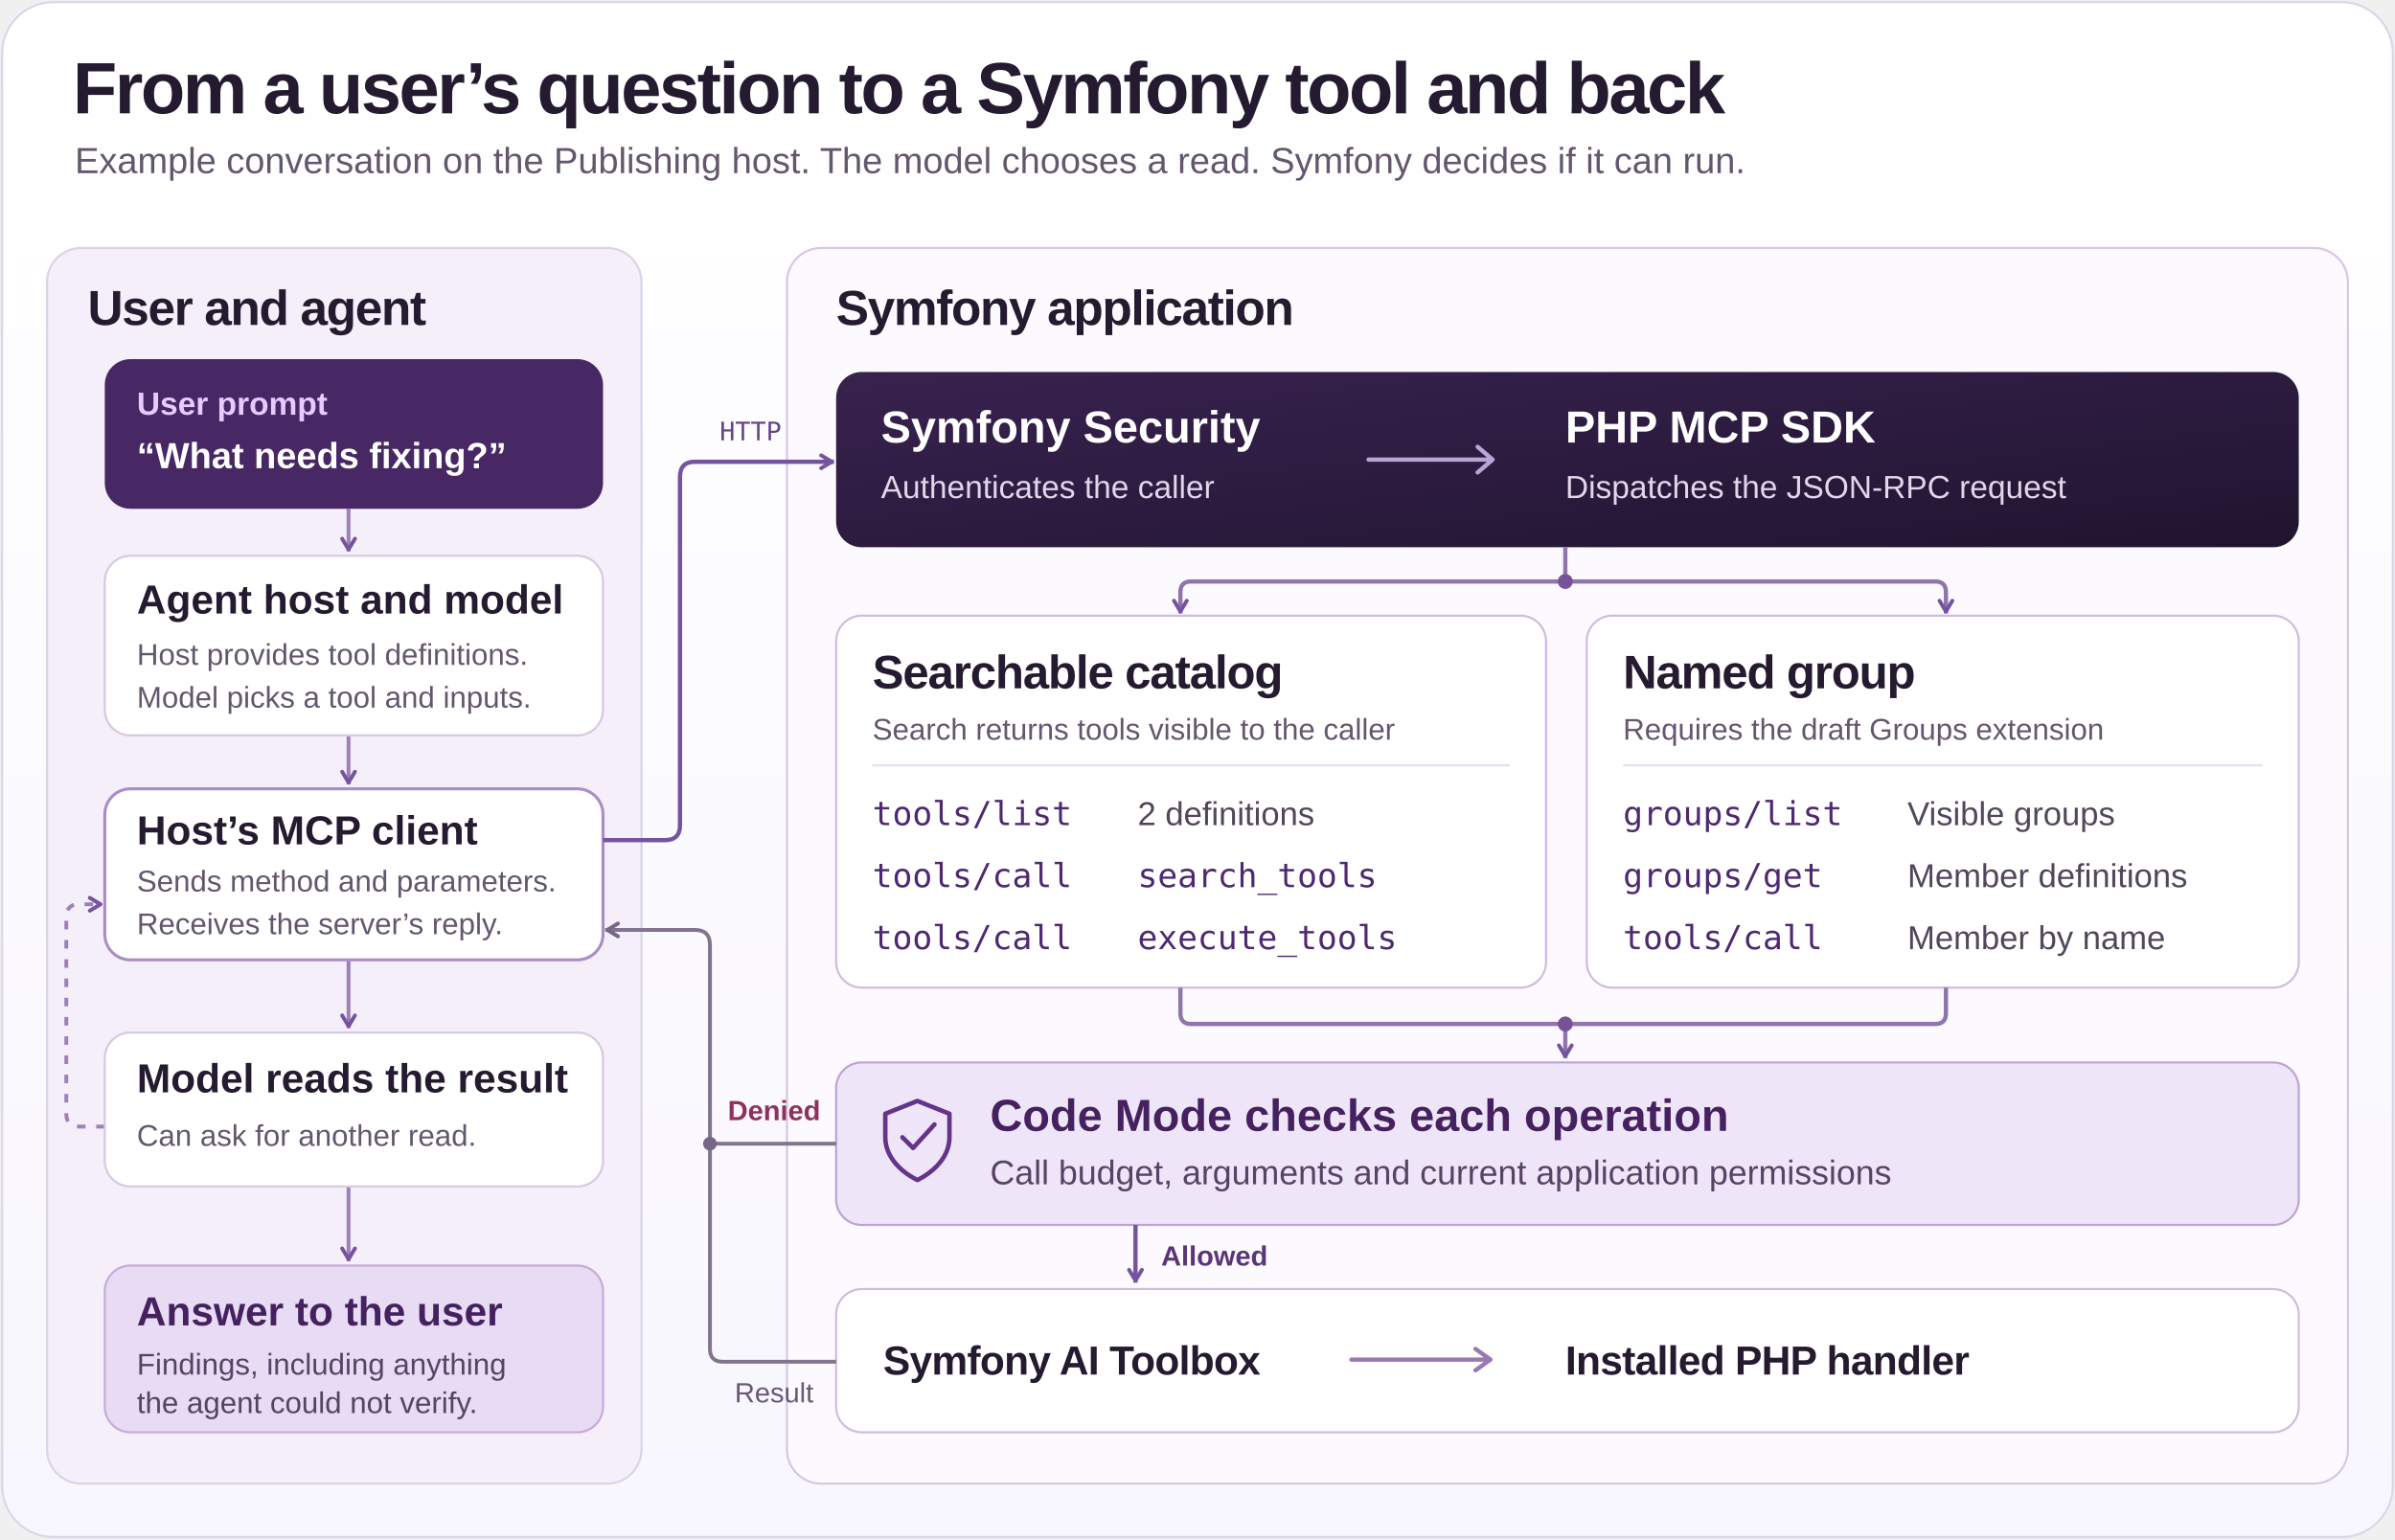
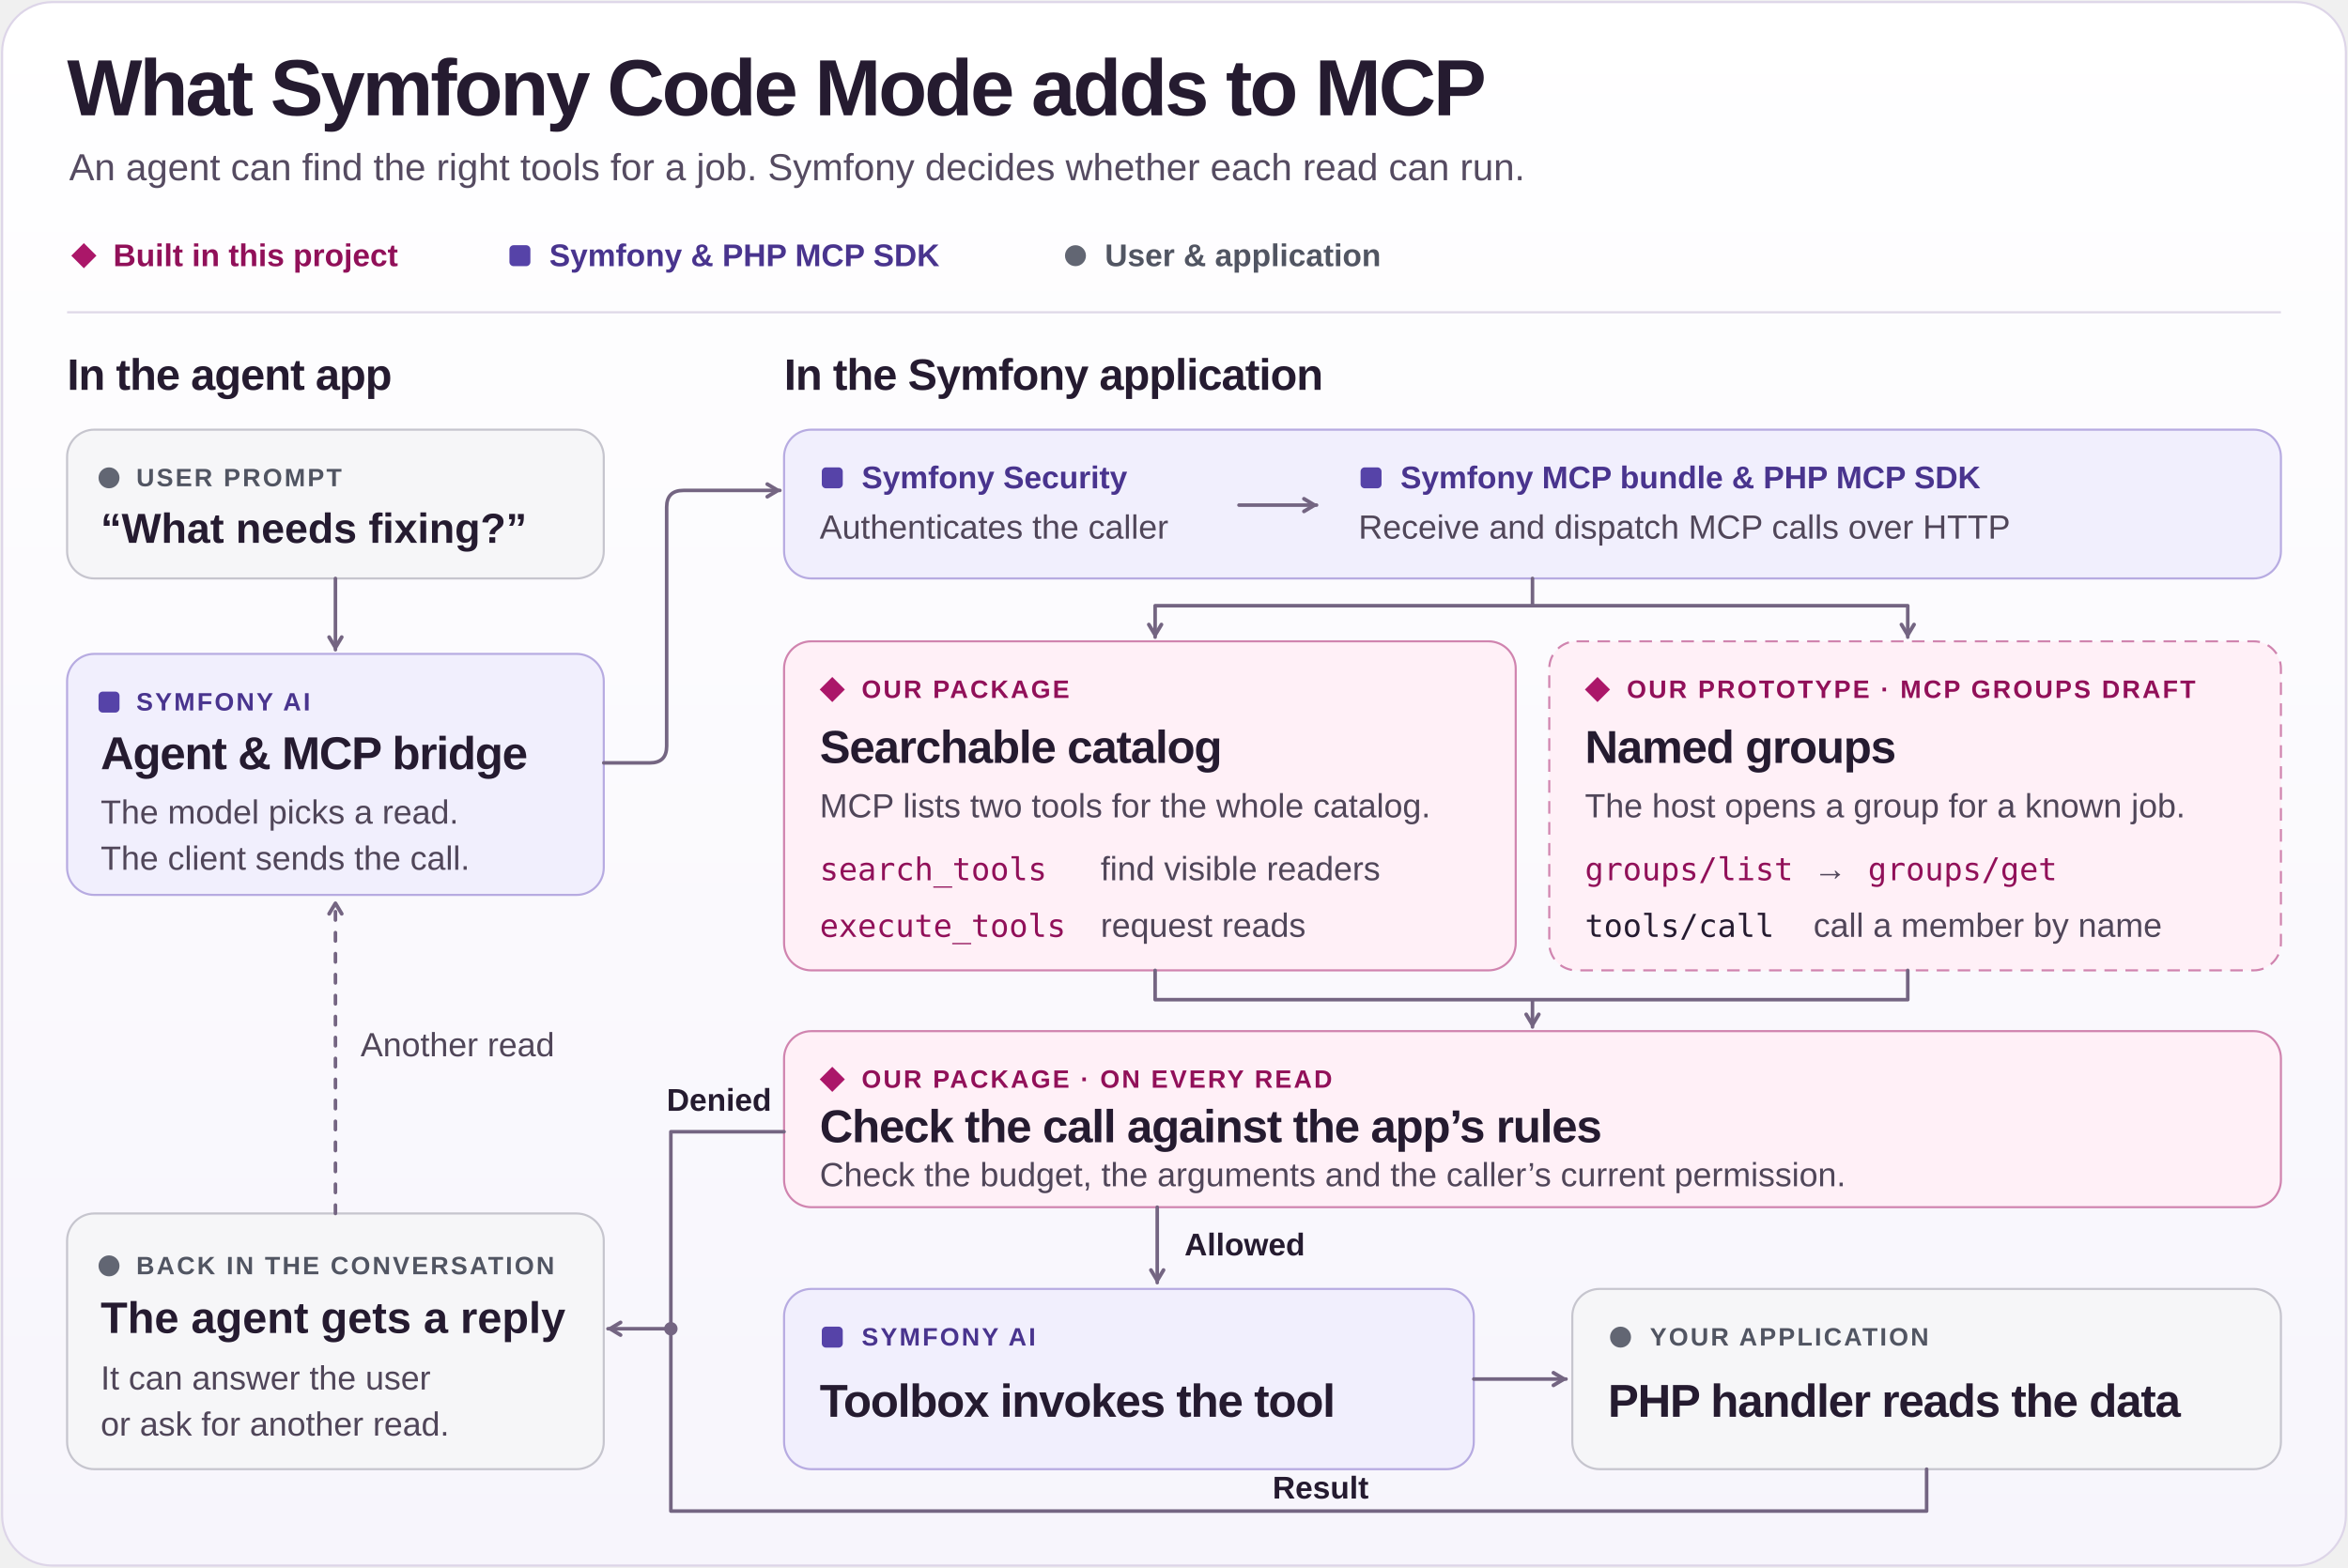
- <svg xmlns="http://www.w3.org/2000/svg" width="1120" height="720" viewBox="0 0 1120 720" role="img" aria-labelledby="title description">
+ <svg xmlns="http://www.w3.org/2000/svg" width="1120" height="748" viewBox="0 0 1120 748" role="img" aria-labelledby="title description">
  <defs>
    <linearGradient id="paper" x2="0" y2="1">
-       <stop stop-color="#ffffff" />
-       <stop offset="1" stop-color="#f8f6fe" />
+       <stop stop-color="#fff" />
+       <stop offset="1" stop-color="#f7f5fc" />
    </linearGradient>
-     <linearGradient id="ink" x2="1" y2="1">
-       <stop stop-color="#38224f" />
-       <stop offset="1" stop-color="#20142f" />
-     </linearGradient>
-     <marker id="violet-arrow" refX="7" refY="4" markerWidth="8" markerHeight="8" orient="auto" markerUnits="userSpaceOnUse">
-       <path d="M1 1l5 3-5 3" fill="none" stroke="#76539f" stroke-width="1.8" stroke-linecap="round" stroke-linejoin="round" />
+     <marker id="arrow" refX="7" refY="4" markerWidth="8" markerHeight="8" orient="auto" markerUnits="userSpaceOnUse">
+       <path d="m1 1 5 3-5 3" fill="none" stroke="#746582" stroke-width="1.8" stroke-linecap="round" stroke-linejoin="round" />
    </marker>
-     <marker id="grey-arrow" refX="7" refY="4" markerWidth="8" markerHeight="8" orient="auto" markerUnits="userSpaceOnUse">
-       <path d="M1 1l5 3-5 3" fill="none" stroke="#756785" stroke-width="1.8" stroke-linecap="round" stroke-linejoin="round" />
-     </marker>
+     <g id="ours">
+       <path d="m0 -6 6 6-6 6-6-6z" fill="#ab1769" />
+     </g>
+     <g id="upstream">
+       <rect x="-5" y="-5" width="10" height="10" rx="2" fill="#5643a8" />
+     </g>
+     <g id="context">
+       <circle r="5" fill="#626673" />
+     </g>
+     <style>
+       text { font-family: Arial, Helvetica, sans-serif; fill: #251b30; }
+       .title { font-size: 38px; font-weight: 700; letter-spacing: -1.3px; }
+       .subtitle { font-size: 18px; fill: #554b61; }
+       .section { font-size: 21px; font-weight: 700; letter-spacing: -.4px; }
+       .name { font-size: 22px; font-weight: 700; letter-spacing: -.5px; }
+       .body { font-size: 16px; fill: #504659; }
+       .key { font-size: 15px; font-weight: 700; }
+       .owner { font-size: 12px; font-weight: 700; letter-spacing: 1px; }
+       .mono { font: 15px Menlo, Consolas, monospace; }
+       .ours { fill: #911059; }
+       .upstream { fill: #49348e; }
+       .context { fill: #515562; }
+       .connector { fill: none; stroke: #746582; stroke-width: 1.7; stroke-linecap: round; stroke-linejoin: round; }
+       .base-card { fill: #f1effd; stroke: #b7abe1; }
+       .our-card { fill: #fff0f7; stroke: #d084af; }
+       .context-card { fill: #f6f6f8; stroke: #c6c5ce; }
+     </style>
  </defs>
-   <rect x="1" y="1" width="1118" height="718" rx="24" fill="url(#paper)" stroke="#ddd5e8" />
-   <g font-family="Arial, Helvetica, sans-serif" fill="#251b30">
-     <text x="34" y="53" font-size="34" font-weight="700" letter-spacing="-1.1">From a user’s question to a Symfony tool and back</text>
-     <text x="35" y="81" fill="#63576e" font-size="17">Example conversation on the Publishing host. The model chooses a read. Symfony decides if it can run.</text>
-     <rect x="22" y="116" width="278" height="578" rx="16" fill="#f4eff9" stroke="#dcd3e7" />
-     <text x="41" y="152" font-size="23" font-weight="700" letter-spacing="-.6">User and agent</text>
-     <g fill="none" stroke="#9d80b8" stroke-width="1.8">
-       <path d="M163 238v20" marker-end="url(#violet-arrow)" />
-       <path d="M163 344v23" marker-end="url(#violet-arrow)" />
-       <path d="M163 449v32" marker-end="url(#violet-arrow)" />
-       <path d="M163 555v35" marker-end="url(#violet-arrow)" />
-       <path d="M49 527H37q-6 0-6-6v-92q0-6 6-6h11" stroke-dasharray="4 5" marker-end="url(#violet-arrow)" />
-     </g>
-     <rect x="49" y="168" width="233" height="70" rx="12" fill="#482864" />
-     <text x="64" y="194" font-size="15" font-weight="700" fill="#e7cbff">User prompt</text>
-     <text x="64" y="219" font-size="17" font-weight="700" fill="#fff">“What needs fixing?”</text>
-     <rect x="49" y="260" width="233" height="84" rx="12" fill="#fff" stroke="#d6c9e2" />
-     <text x="64" y="287" font-size="19" font-weight="700">Agent host and model</text>
-     <g font-size="14" fill="#63576e">
-       <text x="64" y="311">Host provides tool definitions.</text>
-       <text x="64" y="331">Model picks a tool and inputs.</text>
-     </g>
-     <rect x="49" y="369" width="233" height="80" rx="12" fill="#fff" stroke="#aa8dc5" stroke-width="1.4" />
-     <text x="64" y="395" font-size="19" font-weight="700">Host’s MCP client</text>
-     <g font-size="14" fill="#63576e">
-       <text x="64" y="417">Sends method and parameters.</text>
-       <text x="64" y="437">Receives the server’s reply.</text>
-     </g>
-     <rect x="49" y="483" width="233" height="72" rx="12" fill="#fff" stroke="#d6c9e2" />
-     <text x="64" y="511" font-size="19" font-weight="700">Model reads the result</text>
-     <text x="64" y="536" font-size="14" fill="#63576e">Can ask for another read.</text>
-     <rect x="49" y="592" width="233" height="78" rx="12" fill="#e8dbf4" stroke="#c7abd9" />
-     <text x="64" y="620" font-size="19" font-weight="700" fill="#45225f">Answer to the user</text>
-     <text x="64" y="643" font-size="14" fill="#574364">Findings, including anything</text>
-     <text x="64" y="661" font-size="14" fill="#574364">the agent could not verify.</text>
-     <rect x="368" y="116" width="730" height="578" rx="16" fill="#fcfafe" stroke="#d6c7e6" />
-     <text x="391" y="152" font-size="23" font-weight="700" letter-spacing="-.6">Symfony application</text>
-     <path d="M282 393h29q7 0 7-7V223q0-7 7-7h65" fill="none" stroke="#76539f" stroke-width="2" marker-end="url(#violet-arrow)" />
-     <text x="351" y="206" text-anchor="middle" font-family="Menlo, Consolas, monospace" font-size="12" fill="#644687">HTTP</text>
-     <g transform="translate(120 0)">
-       <rect x="271" y="174" width="684" height="82" rx="12" fill="url(#ink)" />
-       <g fill="#fff">
-         <text x="292" y="207" font-size="21" font-weight="700">Symfony Security</text>
-         <text x="292" y="233" font-size="15" fill="#e1d6ea">Authenticates the caller</text>
-         <path d="M520 215h58m-7-6 7 6-7 6" fill="none" stroke="#bba3d6" stroke-width="2" stroke-linecap="round" stroke-linejoin="round" />
-         <text x="612" y="207" font-size="21" font-weight="700">PHP MCP SDK</text>
-         <text x="612" y="233" font-size="15" fill="#e1d6ea">Dispatches the JSON-RPC request</text>
-       </g>
-       <g fill="none" stroke="#8f75ad" stroke-width="2" stroke-linejoin="round">
-         <path d="M612 256v16" />
-         <path d="M612 272H437q-5 0-5 5v10" marker-end="url(#violet-arrow)" />
-         <path d="M612 272h173q5 0 5 5v10" marker-end="url(#violet-arrow)" />
-       </g>
-       <circle cx="612" cy="272" r="3.5" fill="#775297" />
-       <rect x="271" y="288" width="332" height="174" rx="12" fill="#fff" stroke="#cdbde1" />
-       <rect x="622" y="288" width="333" height="174" rx="12" fill="#fff" stroke="#cdbde1" />
-       <g font-size="22" font-weight="700" letter-spacing="-.5">
-         <text x="288" y="322">Searchable catalog</text>
-         <text x="639" y="322">Named group</text>
-       </g>
-       <g fill="#64566e" font-size="14">
-         <text x="288" y="346">Search returns tools visible to the caller</text>
-         <text x="639" y="346">Requires the draft Groups extension</text>
-       </g>
-       <path d="M288 358h298m53 0h299" fill="none" stroke="#e6dfec" />
-       <g font-size="15.5" font-family="Menlo, Consolas, monospace" fill="#4e2871">
-         <text x="288" y="386">tools/list</text>
-         <text x="288" y="415">tools/call</text>
-         <text x="288" y="444">tools/call</text>
-         <text x="639" y="386">groups/list</text>
-         <text x="639" y="415">groups/get</text>
-         <text x="639" y="444">tools/call</text>
-         <text x="412" y="415">search_tools</text>
-         <text x="412" y="444">execute_tools</text>
-       </g>
-       <g font-size="15.5" fill="#51465c">
-         <text x="412" y="386">2 definitions</text>
-         <text x="772" y="386">Visible groups</text>
-         <text x="772" y="415">Member definitions</text>
-         <text x="772" y="444">Member by name</text>
-       </g>
-       <g fill="none" stroke="#8f75ad" stroke-width="2" stroke-linejoin="round">
-         <path d="M432 462v12q0 5 5 5h348q5 0 5-5v-12" />
-         <path d="M612 479v16" marker-end="url(#violet-arrow)" />
-       </g>
-       <circle cx="612" cy="479" r="3.5" fill="#775297" />
-       <rect x="271" y="497" width="684" height="76" rx="12" fill="#eee6f8" stroke="#bda4d4" />
-       <g transform="translate(290 514)" fill="none" stroke="#63348a" stroke-width="2.1" stroke-linecap="round" stroke-linejoin="round">
-         <path d="M19 1 34 7v11c0 9-7 16-15 20C11 34 4 27 4 18V7z" />
-         <path d="m12 18 5 5 10-11" />
-       </g>
-       <text x="343" y="529" fill="#45225f" font-size="21" font-weight="700">Code Mode checks each operation</text>
-       <text x="343" y="554" fill="#574364" font-size="16">Call budget, arguments and current application permissions</text>
-       <path d="M411 573v27" fill="none" stroke="#76539f" stroke-width="2" marker-end="url(#violet-arrow)" />
-       <text x="423" y="592" font-size="13" font-weight="700" fill="#593677">Allowed</text>
-       <rect x="271" y="603" width="684" height="67" rx="12" fill="#fff" stroke="#cebddf" />
-       <g font-size="19" font-weight="700" letter-spacing="-.3">
-         <text x="293" y="643">Symfony AI Toolbox</text>
-         <text x="612" y="643">Installed PHP handler</text>
-       </g>
-       <path d="M512 636h65m-7-5 7 5-7 5" fill="none" stroke="#9979af" stroke-width="2" stroke-linejoin="round" stroke-linecap="round" />
-     </g>
-     <g fill="none" stroke="#81758e" stroke-width="1.8" stroke-linejoin="round">
-       <path d="M391 637h-53q-6 0-6-6V442q0-7-7-7h-42" marker-end="url(#grey-arrow)" />
-       <path d="M391 535h-59" />
-     </g>
-     <circle cx="332" cy="535" r="3.2" fill="#756785" />
-     <text x="362" y="524" text-anchor="middle" fill="#8f315c" font-size="13" font-weight="700">Denied</text>
-     <text x="362" y="656" text-anchor="middle" fill="#685777" font-size="13">Result</text>
+   <rect x="1" y="1" width="1118" height="746" rx="24" fill="url(#paper)" stroke="#ddd5e8" />
+   <text x="32" y="55" class="title">What Symfony Code Mode adds to MCP</text>
+   <text x="33" y="86" class="subtitle">An agent can find the right tools for a job. Symfony decides whether each read can run.</text>
+   <g class="key">
+     <use href="#ours" x="40" y="122" />
+     <text x="54" y="127" class="ours">Built in this project</text>
+     <use href="#upstream" x="248" y="122" />
+     <text x="262" y="127" class="upstream">Symfony &amp; PHP MCP SDK</text>
+     <use href="#context" x="513" y="122" />
+     <text x="527" y="127" class="context">User &amp; application</text>
  </g>
+   <path d="M32 149h1056" stroke="#dfd8e7" />
+   <text x="32" y="186" class="section">In the agent app</text>
+   <rect x="32" y="205" width="256" height="71" rx="13" class="context-card" />
+   <use href="#context" x="52" y="228" />
+   <text x="65" y="232" class="owner context">USER PROMPT</text>
+   <text x="48" y="259" font-size="20" font-weight="700">“What needs fixing?”</text>
+   <path d="M160 276v34" class="connector" marker-end="url(#arrow)" />
+   <rect x="32" y="312" width="256" height="115" rx="13" class="base-card" />
+   <use href="#upstream" x="52" y="335" />
+   <text x="65" y="339" class="owner upstream">SYMFONY AI</text>
+   <text x="48" y="367" class="name">Agent &amp; MCP bridge</text>
+   <text x="48" y="393" class="body">The model picks a read.</text>
+   <text x="48" y="415" class="body">The client sends the call.</text>
+   <path d="M288 364h22q8 0 8-8V242q0-8 8-8h46" class="connector" marker-end="url(#arrow)" />
+   <text x="374" y="186" class="section">In the Symfony application</text>
+   <rect x="374" y="205" width="714" height="71" rx="13" class="base-card" />
+   <use href="#upstream" x="397" y="228" />
+   <text x="411" y="233" class="key upstream">Symfony Security</text>
+   <text x="391" y="257" class="body">Authenticates the caller</text>
+   <path d="M591 241h37" class="connector" marker-end="url(#arrow)" />
+   <use href="#upstream" x="654" y="228" />
+   <text x="668" y="233" class="key upstream">Symfony MCP bundle &amp; PHP MCP SDK</text>
+   <text x="648" y="257" class="body">Receive and dispatch MCP calls over HTTP</text>
+   <g class="connector">
+     <path d="M731 276v13m0 0H551v15" marker-end="url(#arrow)" />
+     <path d="M731 289h179v15" marker-end="url(#arrow)" />
+   </g>
+   <rect x="374" y="306" width="349" height="157" rx="13" class="our-card" />
+   <use href="#ours" x="397" y="329" />
+   <text x="411" y="333" class="owner ours">OUR PACKAGE</text>
+   <text x="391" y="364" class="name">Searchable catalog</text>
+   <text x="391" y="390" class="body">MCP lists two tools for the whole catalog.</text>
+   <text x="391" y="420" class="mono ours">search_tools</text>
+   <text x="525" y="420" class="body">find visible readers</text>
+   <text x="391" y="447" class="mono ours">execute_tools</text>
+   <text x="525" y="447" class="body">request reads</text>
+   <rect x="739" y="306" width="349" height="157" rx="13" class="our-card" stroke-dasharray="6 4" />
+   <use href="#ours" x="762" y="329" />
+   <text x="776" y="333" class="owner ours">OUR PROTOTYPE · MCP GROUPS DRAFT</text>
+   <text x="756" y="364" class="name">Named groups</text>
+   <text x="756" y="390" class="body">The host opens a group for a known job.</text>
+   <text x="756" y="420" class="mono ours">groups/list</text>
+   <text x="865" y="420" class="body">→</text>
+   <text x="891" y="420" class="mono ours">groups/get</text>
+   <text x="756" y="447" class="mono">tools/call</text>
+   <text x="865" y="447" class="body">call a member by name</text>
+   <path d="M551 463v14h359v-14m-179 14v13" class="connector" marker-end="url(#arrow)" />
+   <rect x="374" y="492" width="714" height="84" rx="13" class="our-card" />
+   <use href="#ours" x="397" y="515" />
+   <text x="411" y="519" class="owner ours">OUR PACKAGE · ON EVERY READ</text>
+   <text x="391" y="545" class="name">Check the call against the app’s rules</text>
+   <text x="391" y="566" class="body">Check the budget, the arguments and the caller’s current permission.</text>
+   <path d="M552 576v36" class="connector" marker-end="url(#arrow)" />
+   <text x="565" y="599" class="key">Allowed</text>
+   <rect x="374" y="615" width="329" height="86" rx="13" class="base-card" />
+   <use href="#upstream" x="397" y="638" />
+   <text x="411" y="642" class="owner upstream">SYMFONY AI</text>
+   <text x="391" y="676" class="name">Toolbox invokes the tool</text>
+   <path d="M703 658h44" class="connector" marker-end="url(#arrow)" />
+   <rect x="750" y="615" width="338" height="86" rx="13" class="context-card" />
+   <use href="#context" x="773" y="638" />
+   <text x="787" y="642" class="owner context">YOUR APPLICATION</text>
+   <text x="767" y="676" class="name">PHP handler reads the data</text>
+   <path d="M919 701v20H320v-87" class="connector" />
+   <text x="607" y="715" class="key">Result</text>
+   <path d="M374 540h-54v94h-30" class="connector" marker-end="url(#arrow)" />
+   <circle cx="320" cy="634" r="3.2" fill="#746582" />
+   <text x="318" y="530" class="key">Denied</text>
+   <rect x="32" y="579" width="256" height="122" rx="13" class="context-card" />
+   <use href="#context" x="52" y="604" />
+   <text x="65" y="608" class="owner context">BACK IN THE CONVERSATION</text>
+   <text x="48" y="636" font-size="21" font-weight="700">The agent gets a reply</text>
+   <text x="48" y="663" class="body">It can answer the user</text>
+   <text x="48" y="685" class="body">or ask for another read.</text>
+   <path d="M160 579V430" class="connector" stroke-dasharray="4 6" marker-end="url(#arrow)" />
+   <text x="172" y="504" class="body">Another read</text>
</svg>
